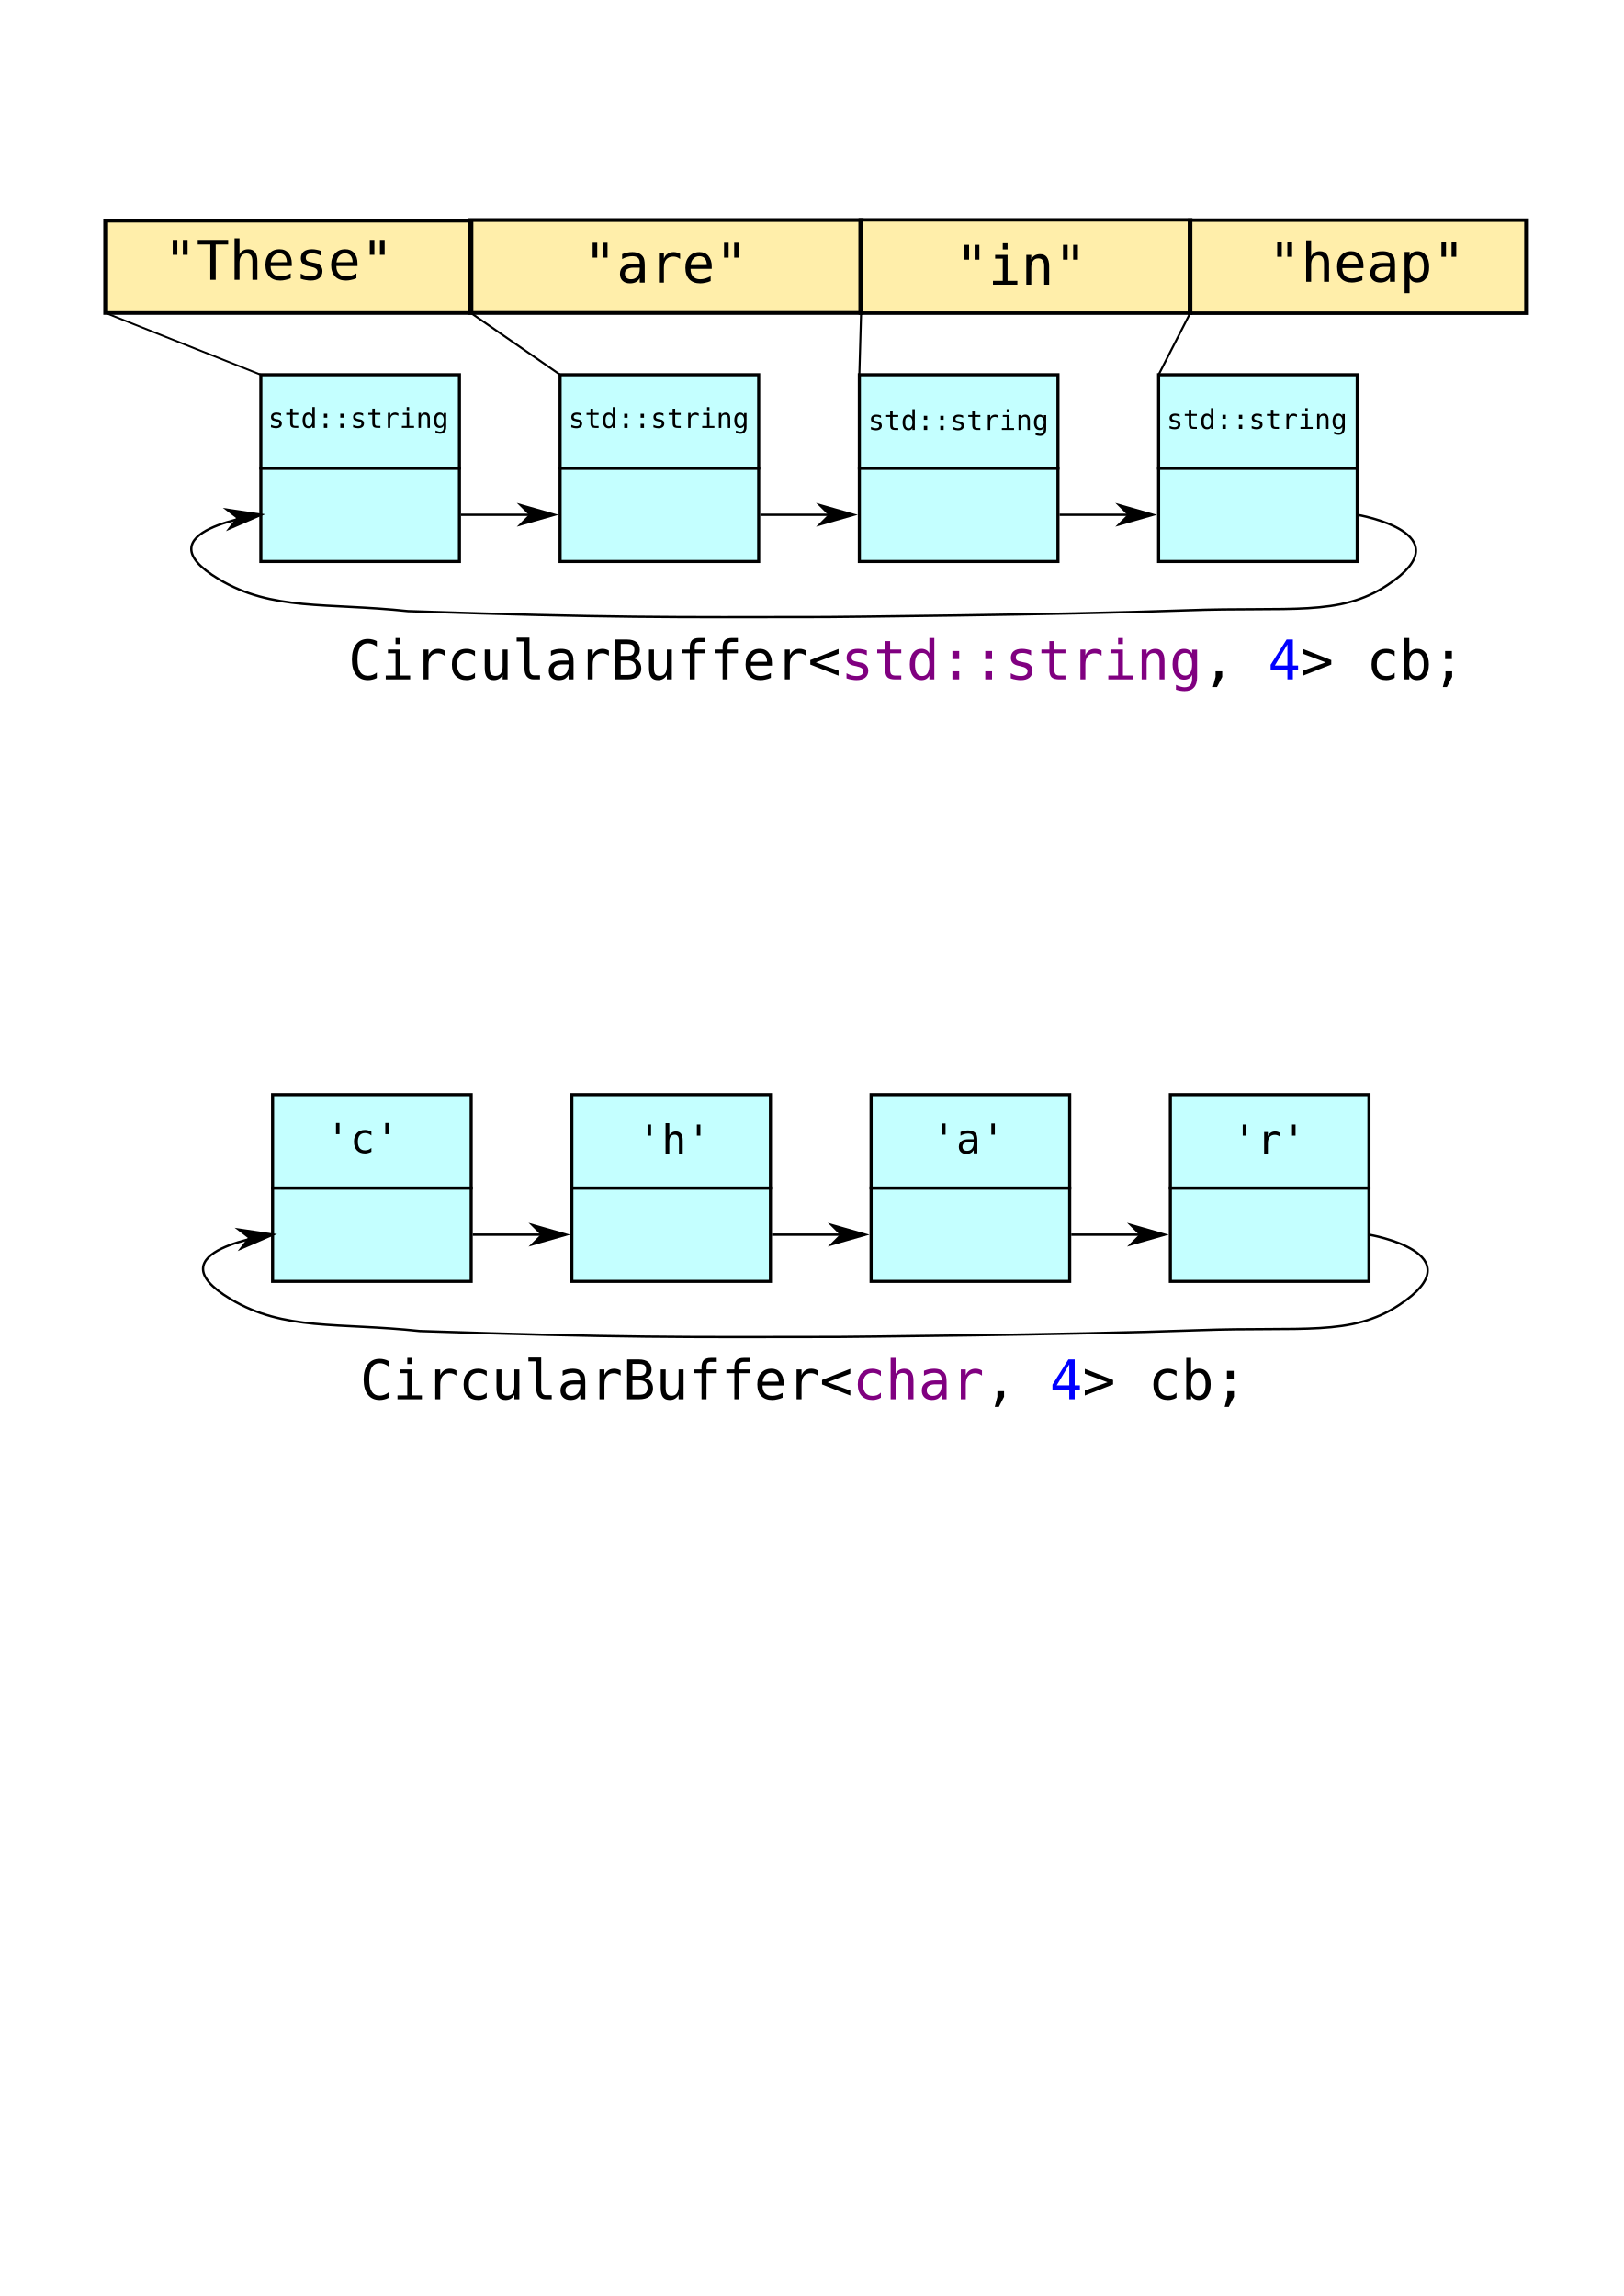
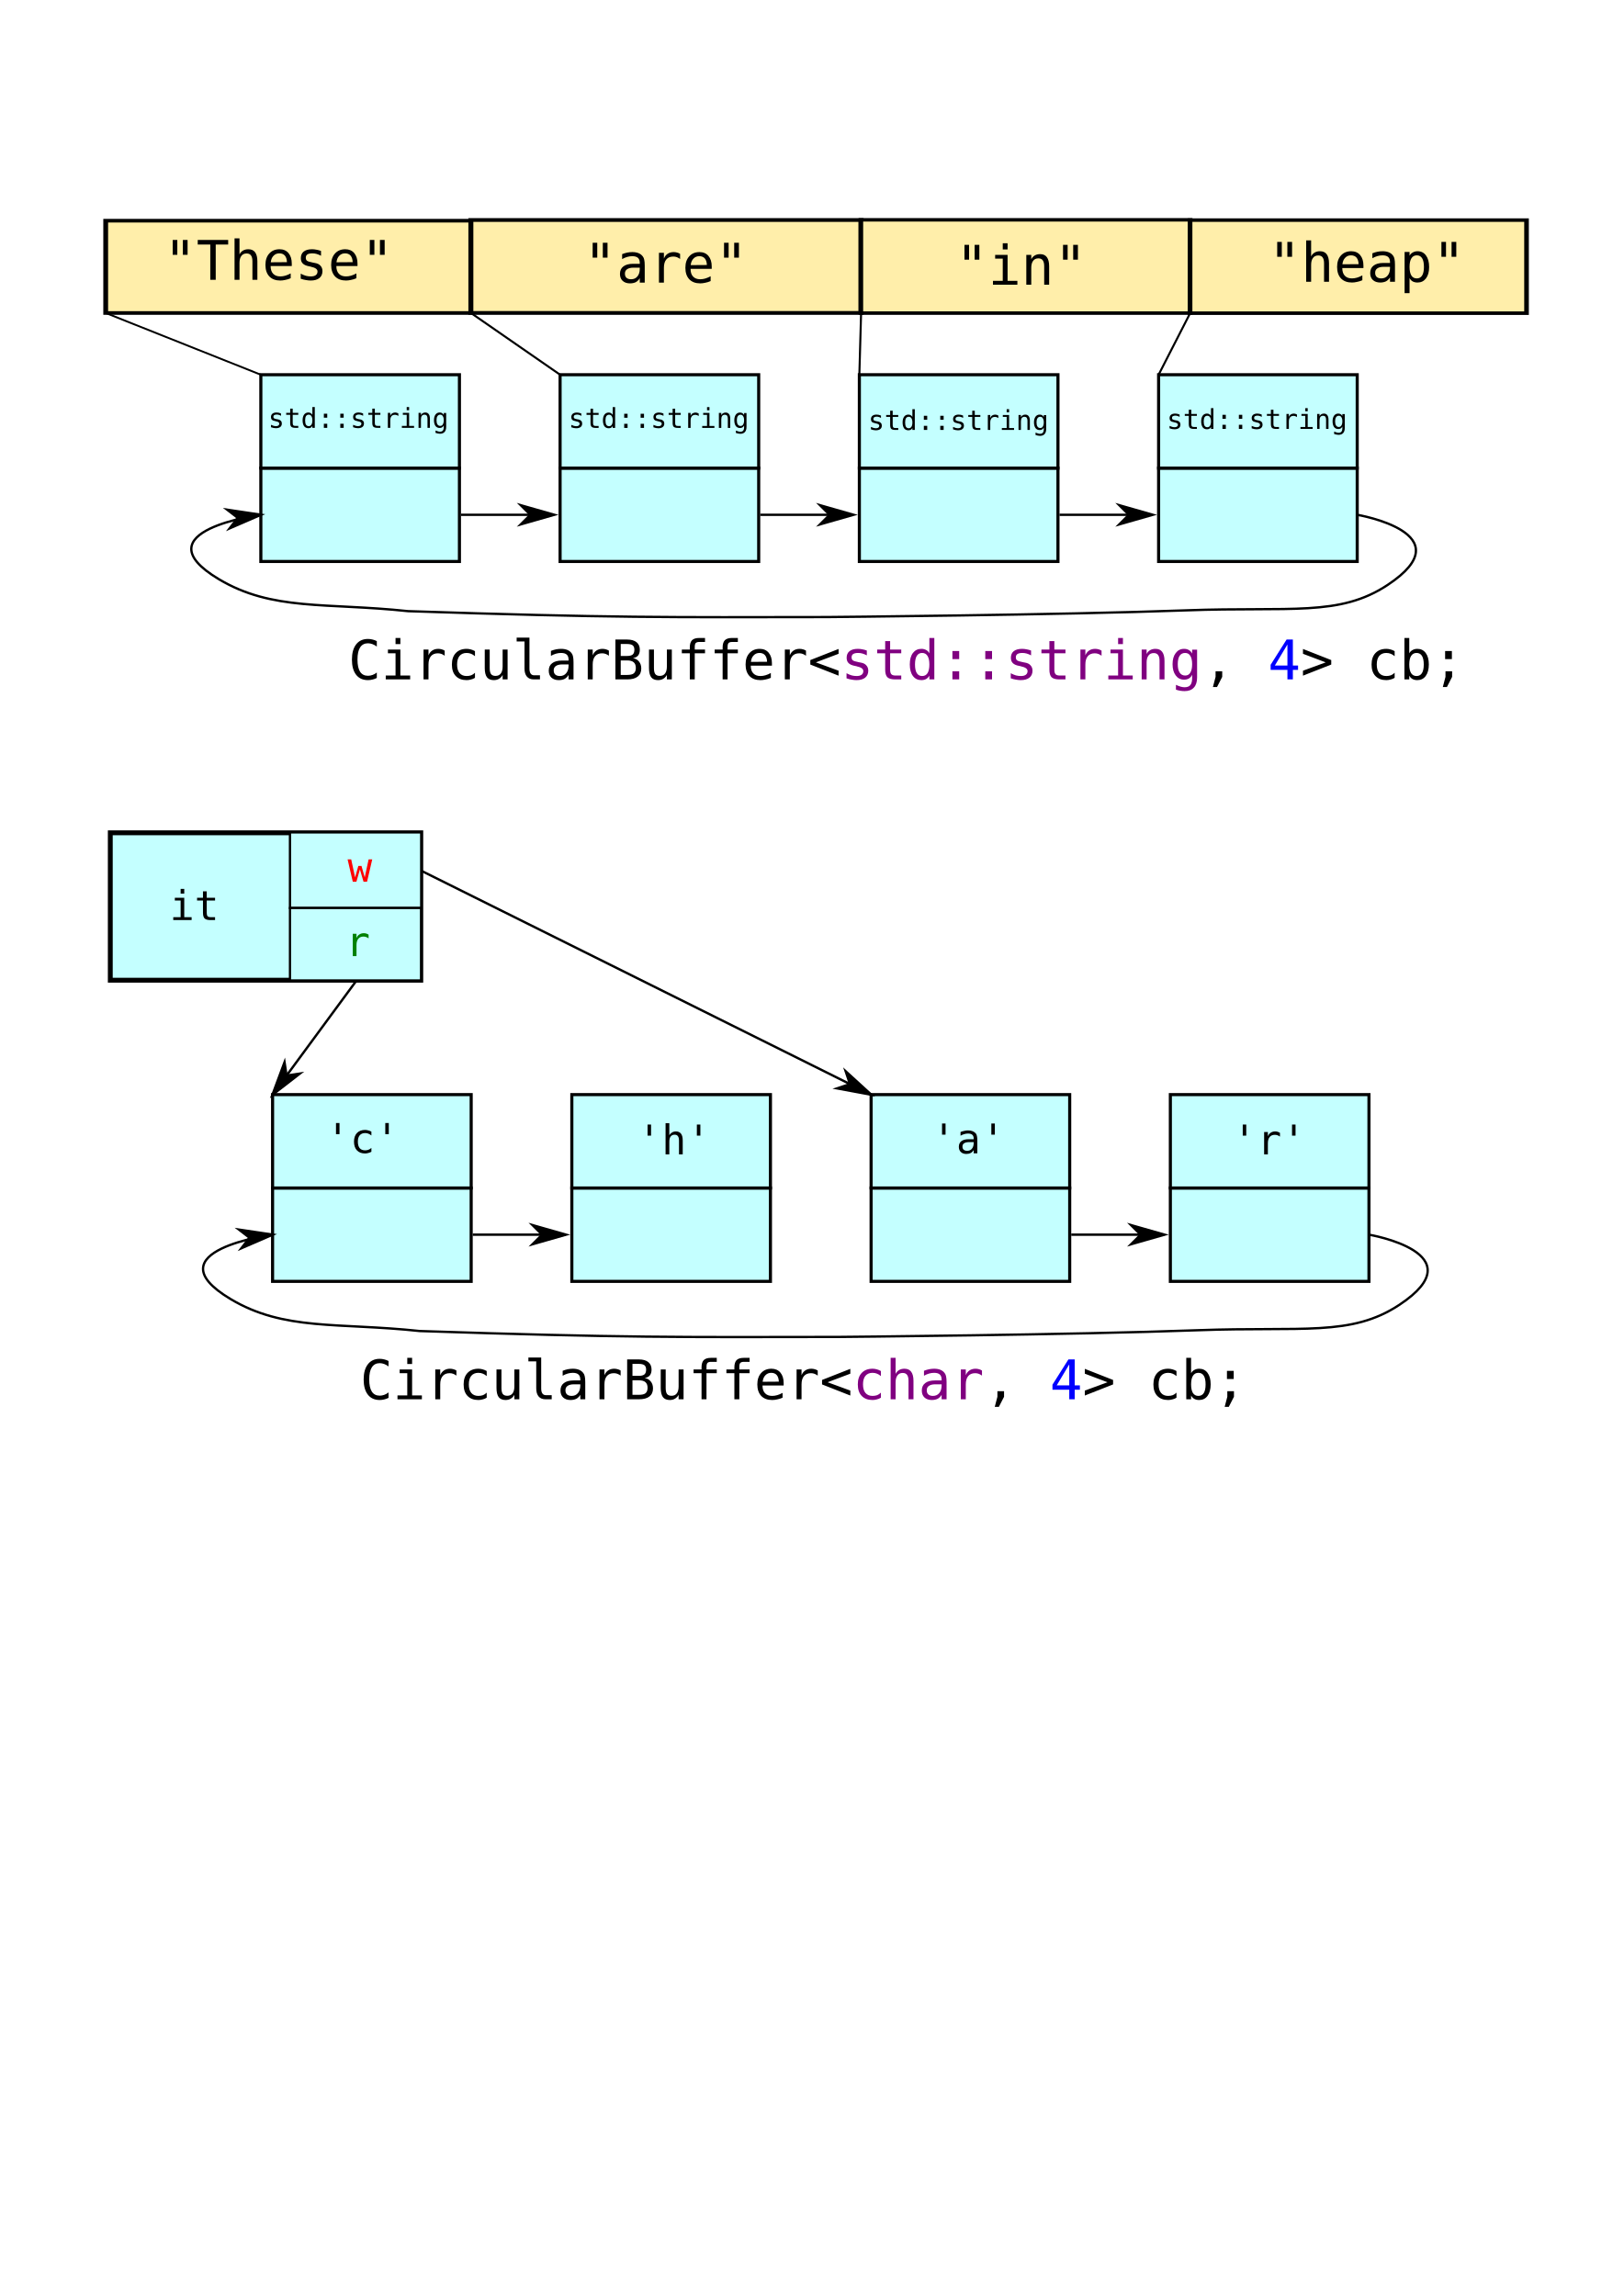
<svg xmlns="http://www.w3.org/2000/svg" width="210mm" height="297mm" viewBox="0 0 210 297" version="1.1" id="svg178">
  <defs id="defs172">
    <marker orient="auto" refY="0" refX="0" id="Arrow1Lend-4" style="overflow:visible">
      <path id="path4611-7" d="M 0,0 5,-5 -12.5,0 5,5 Z" style="fill:#000000;fill-opacity:1;fill-rule:evenodd;stroke:#000000;stroke-width:1pt;stroke-opacity:1" transform="matrix(-0.8,0,0,-0.8,-10,0)" />
    </marker>
    <marker orient="auto" refY="0" refX="0" id="Arrow1Lend-7-1" style="overflow:visible">
      <path id="path4611-0-9" d="M 0,0 5,-5 -12.5,0 5,5 Z" style="fill:#000000;fill-opacity:1;fill-rule:evenodd;stroke:#000000;stroke-width:1pt;stroke-opacity:1" transform="matrix(-0.8,0,0,-0.8,-10,0)" />
    </marker>
    <marker orient="auto" refY="0" refX="0" id="Arrow1Lend-7-3-9" style="overflow:visible">
      <path id="path4611-0-6-3" d="M 0,0 5,-5 -12.5,0 5,5 Z" style="fill:#000000;fill-opacity:1;fill-rule:evenodd;stroke:#000000;stroke-width:1pt;stroke-opacity:1" transform="matrix(-0.8,0,0,-0.8,-10,0)" />
    </marker>
    <marker style="overflow:visible" id="marker9945" refX="0" refY="0" orient="auto">
      <path transform="matrix(-0.8,0,0,-0.8,-10,0)" style="fill:#000000;fill-opacity:1;fill-rule:evenodd;stroke:#000000;stroke-width:1pt;stroke-opacity:1" d="M 0,0 5,-5 -12.5,0 5,5 Z" id="path9943" />
    </marker>
    <marker orient="auto" refY="0" refX="0" id="Arrow1Lend-4-3" style="overflow:visible">
      <path id="path4611-7-6" d="M 0,0 5,-5 -12.5,0 5,5 Z" style="fill:#000000;fill-opacity:1;fill-rule:evenodd;stroke:#000000;stroke-width:1pt;stroke-opacity:1" transform="matrix(-0.8,0,0,-0.8,-10,0)" />
    </marker>
    <marker orient="auto" refY="0" refX="0" id="Arrow1Lend-7-1-7" style="overflow:visible">
      <path id="path4611-0-9-5" d="M 0,0 5,-5 -12.5,0 5,5 Z" style="fill:#000000;fill-opacity:1;fill-rule:evenodd;stroke:#000000;stroke-width:1pt;stroke-opacity:1" transform="matrix(-0.8,0,0,-0.8,-10,0)" />
    </marker>
    <marker orient="auto" refY="0" refX="0" id="Arrow1Lend-7-3-9-3" style="overflow:visible">
      <path id="path4611-0-6-3-5" d="M 0,0 5,-5 -12.5,0 5,5 Z" style="fill:#000000;fill-opacity:1;fill-rule:evenodd;stroke:#000000;stroke-width:1pt;stroke-opacity:1" transform="matrix(-0.8,0,0,-0.8,-10,0)" />
    </marker>
    <marker style="overflow:visible" id="marker9945-6" refX="0" refY="0" orient="auto">
      <path transform="matrix(-0.8,0,0,-0.8,-10,0)" style="fill:#000000;fill-opacity:1;fill-rule:evenodd;stroke:#000000;stroke-width:1pt;stroke-opacity:1" d="M 0,0 5,-5 -12.5,0 5,5 Z" id="path9943-2" />
    </marker>
    <marker orient="auto" refY="0" refX="0" id="Arrow1Lend-4-3-3" style="overflow:visible">
      <path id="path4611-7-6-1" d="M 0,0 5,-5 -12.5,0 5,5 Z" style="fill:#000000;fill-opacity:1;fill-rule:evenodd;stroke:#000000;stroke-width:1pt;stroke-opacity:1" transform="matrix(-0.8,0,0,-0.8,-10,0)" />
    </marker>
    <marker orient="auto" refY="0" refX="0" id="Arrow1Lend-7-1-7-9" style="overflow:visible">
      <path id="path4611-0-9-5-4" d="M 0,0 5,-5 -12.5,0 5,5 Z" style="fill:#000000;fill-opacity:1;fill-rule:evenodd;stroke:#000000;stroke-width:1pt;stroke-opacity:1" transform="matrix(-0.8,0,0,-0.8,-10,0)" />
    </marker>
    <marker orient="auto" refY="0" refX="0" id="Arrow1Lend-7-3-9-3-7" style="overflow:visible">
      <path id="path4611-0-6-3-5-8" d="M 0,0 5,-5 -12.5,0 5,5 Z" style="fill:#000000;fill-opacity:1;fill-rule:evenodd;stroke:#000000;stroke-width:1pt;stroke-opacity:1" transform="matrix(-0.8,0,0,-0.8,-10,0)" />
    </marker>
    <marker orient="auto" refY="0" refX="0" id="Arrow1Lend-4-3-7" style="overflow:visible">
      <path id="path4611-7-6-6" d="M 0,0 5,-5 -12.5,0 5,5 Z" style="fill:#000000;fill-opacity:1;fill-rule:evenodd;stroke:#000000;stroke-width:1pt;stroke-opacity:1" transform="matrix(-0.8,0,0,-0.8,-10,0)" />
    </marker>
    <marker orient="auto" refY="0" refX="0" id="Arrow1Lend-7-1-7-5" style="overflow:visible">
      <path id="path4611-0-9-5-6" d="M 0,0 5,-5 -12.5,0 5,5 Z" style="fill:#000000;fill-opacity:1;fill-rule:evenodd;stroke:#000000;stroke-width:1pt;stroke-opacity:1" transform="matrix(-0.8,0,0,-0.8,-10,0)" />
    </marker>
    <marker orient="auto" refY="0" refX="0" id="Arrow1Lend-7-3-9-3-9" style="overflow:visible">
      <path id="path4611-0-6-3-5-3" d="M 0,0 5,-5 -12.5,0 5,5 Z" style="fill:#000000;fill-opacity:1;fill-rule:evenodd;stroke:#000000;stroke-width:1pt;stroke-opacity:1" transform="matrix(-0.8,0,0,-0.8,-10,0)" />
+     </marker>
+     <marker orient="auto" refY="0" refX="0" id="Arrow1Lend-7-1-7-0" style="overflow:visible">
+       <path id="path4611-0-9-5-9" d="M 0,0 5,-5 -12.5,0 5,5 Z" style="fill:#000000;fill-opacity:1;fill-rule:evenodd;stroke:#000000;stroke-width:1pt;stroke-opacity:1" transform="matrix(-0.8,0,0,-0.8,-10,0)" />
    </marker>
  </defs>
  <g id="layer1">
    <g transform="translate(16.57291,-67.3625)" id="g18545-1-2">
      <text xml:space="preserve" style="font-style:normal;font-weight:normal;font-size:10.583px;line-height:1.25;font-family:sans-serif;letter-spacing:0px;word-spacing:0px;fill:#000000;fill-opacity:1;stroke:none;stroke-width:0.265" x="112.317" y="94.11" id="text783">
        <tspan id="tspan781" x="112.317" y="103.473" style="stroke-width:0.265" />
      </text>
      <text xml:space="preserve" style="font-style:normal;font-weight:normal;font-size:10.583px;line-height:1.25;font-family:sans-serif;letter-spacing:0px;word-spacing:0px;fill:#000000;fill-opacity:1;stroke:none;stroke-width:0.265" x="110.049" y="93.732" id="text787">
        <tspan id="tspan785" x="110.049" y="103.095" style="stroke-width:0.265" />
      </text>
      <g id="g1028" transform="translate(-7.9375,12.09524)">
        <g transform="translate(-8.3224,-35.66864)" id="g18498">
          <g transform="translate(0.3779762,-14.74107)" id="g18545">
            <rect y="166.228" x="33.044" height="12.079" width="25.686" id="rect4505-5-2-8" style="fill:#c4ffff;fill-opacity:1;stroke:#000000;stroke-width:0.4;stroke-miterlimit:4;stroke-dasharray:none;stroke-dashoffset:0;stroke-opacity:1" />
            <rect y="166.228" x="110.453" height="12.079" width="25.686" id="rect4505-5-3-9-4" style="fill:#c4ffff;fill-opacity:1;stroke:#000000;stroke-width:0.4;stroke-miterlimit:4;stroke-dasharray:none;stroke-dashoffset:0;stroke-opacity:1" />
            <rect y="166.228" x="71.748" height="12.079" width="25.686" id="rect4505-5-5-1-50" style="fill:#c4ffff;fill-opacity:1;stroke:#000000;stroke-width:0.4;stroke-miterlimit:4;stroke-dasharray:none;stroke-dashoffset:0;stroke-opacity:1" />
            <path id="path4606-3" d="m 58.93,172.268 c 12.028,0 12.028,0 12.028,0" style="fill:none;stroke:#000000;stroke-width:0.304;stroke-linecap:butt;stroke-linejoin:miter;stroke-miterlimit:4;stroke-dasharray:none;stroke-opacity:1;marker-end:url(#Arrow1Lend-4)" />
            <path id="path4606-9-6" d="m 97.634,172.268 c 12.028,0 12.028,0 12.028,0" style="fill:none;stroke:#000000;stroke-width:0.304;stroke-linecap:butt;stroke-linejoin:miter;stroke-miterlimit:4;stroke-dasharray:none;stroke-opacity:1;marker-end:url(#Arrow1Lend-7-1)" />
            <path id="path4606-9-0-1" d="m 136.339,172.268 c 12.028,0 12.028,0 12.028,0" style="fill:none;stroke:#000000;stroke-width:0.304;stroke-linecap:butt;stroke-linejoin:miter;stroke-miterlimit:4;stroke-dasharray:none;stroke-opacity:1;marker-end:url(#Arrow1Lend-7-3-9)" />
            <rect y="166.228" x="149.157" height="12.079" width="25.686" id="rect4505-5-6-2-6-0" style="fill:#c4ffff;fill-opacity:1;stroke:#000000;stroke-width:0.4;stroke-miterlimit:4;stroke-dasharray:none;stroke-dashoffset:0;stroke-opacity:1" />
            <path id="path9935" d="m 174.843,172.268 c 0,0 14.041,2.374 3.939,9.071 -6.246,4.141 -12.558,2.79 -26.009,3.288 -16.421,0.608 -46.563,0.87 -46.563,0.87 -20.296,0.035 -28.01,0.111 -54.133,-0.764 -10.608,-1.135 -17.542,0.014 -24.486,-4.15 -10.407,-6.24 5.451,-8.315 5.451,-8.315" style="fill:none;stroke:#000000;stroke-width:0.3;stroke-linecap:butt;stroke-linejoin:miter;stroke-miterlimit:4;stroke-dasharray:none;stroke-opacity:1;marker-end:url(#marker9945)" />
          </g>
        </g>
        <text id="text226" y="75.787" x="52.968" style="font-style:normal;font-variant:normal;font-weight:normal;font-stretch:normal;font-size:10.583px;line-height:1.25;font-family:monospace;-inkscape-font-specification:monospace;letter-spacing:0px;word-spacing:0px;fill:#000000;fill-opacity:1;stroke:none;stroke-width:0.265" xml:space="preserve" transform="translate(-16.57291,67.3625)">
          <tspan style="font-style:normal;font-variant:normal;font-weight:normal;font-stretch:normal;font-size:7.056px;font-family:monospace;-inkscape-font-specification:monospace;stroke-width:0.265" y="75.787" x="52.968" id="tspan224">CircularBuffer&lt;<tspan id="tspan494" style="fill:#800080">std::string</tspan>, <tspan id="tspan230" style="fill:#0000ff">4</tspan>&gt; cb;</tspan>
        </text>
        <g transform="translate(-7.944424,-62.48852)" id="g587">
          <rect y="166.228" x="33.044" height="12.079" width="25.686" id="rect4505-5-2-8-2-5" style="fill:#c4ffff;fill-opacity:1;stroke:#000000;stroke-width:0.4;stroke-miterlimit:4;stroke-dasharray:none;stroke-dashoffset:0;stroke-opacity:1" />
          <rect y="166.228" x="110.453" height="12.079" width="25.686" id="rect4505-5-3-9-4-7-4" style="fill:#c4ffff;fill-opacity:1;stroke:#000000;stroke-width:0.4;stroke-miterlimit:4;stroke-dasharray:none;stroke-dashoffset:0;stroke-opacity:1" />
          <rect y="166.228" x="71.748" height="12.079" width="25.686" id="rect4505-5-5-1-50-0-7" style="fill:#c4ffff;fill-opacity:1;stroke:#000000;stroke-width:0.4;stroke-miterlimit:4;stroke-dasharray:none;stroke-dashoffset:0;stroke-opacity:1" />
          <rect y="166.228" x="149.157" height="12.079" width="25.686" id="rect4505-5-6-2-6-0-0-0" style="fill:#c4ffff;fill-opacity:1;stroke:#000000;stroke-width:0.4;stroke-miterlimit:4;stroke-dasharray:none;stroke-dashoffset:0;stroke-opacity:1" />
        </g>
        <g transform="matrix(1.313634,0,0,0.9952456,-43.71944,-83.17575)" id="g587-1">
          <rect y="167.789" x="37.114" height="11.996" width="35.961" id="rect4505-5-2-8-2-5-5" style="fill:#ffeeaa;fill-opacity:1;stroke:#000000;stroke-width:0.472;stroke-miterlimit:4;stroke-dasharray:none;stroke-dashoffset:0;stroke-opacity:1" />
          <rect y="167.699" x="73.067" height="12.079" width="38.419" id="rect4505-5-2-8-2-5-5-7" style="fill:#ffeeaa;fill-opacity:1;stroke:#000000;stroke-width:0.489;stroke-miterlimit:4;stroke-dasharray:none;stroke-dashoffset:0;stroke-opacity:1" />
          <rect y="167.676" x="111.465" height="12.124" width="32.421" id="rect4505-5-2-8-2-5-5-7-1" style="fill:#ffeeaa;fill-opacity:1;stroke:#000000;stroke-width:0.45;stroke-miterlimit:4;stroke-dasharray:none;stroke-dashoffset:0;stroke-opacity:1" />
          <rect y="167.712" x="143.876" height="12.098" width="33.126" id="rect4505-5-2-8-2-5-5-7-15" style="fill:#ffeeaa;fill-opacity:1;stroke:#000000;stroke-width:0.455;stroke-miterlimit:4;stroke-dasharray:none;stroke-dashoffset:0;stroke-opacity:1" />
          <path id="path751" d="M 52.388,187.809 37.114,179.785" style="fill:none;stroke:#000000;stroke-width:0.231px;stroke-linecap:butt;stroke-linejoin:miter;stroke-opacity:1" />
        </g>
        <path id="path753" d="M 63.804,103.74 52.264,95.747" style="fill:none;stroke:#000000;stroke-width:0.265px;stroke-linecap:butt;stroke-linejoin:miter;stroke-opacity:1" />
        <path id="path755" d="m 102.508,103.74 0.225,-7.993" style="fill:none;stroke:#000000;stroke-width:0.265px;stroke-linecap:butt;stroke-linejoin:miter;stroke-opacity:1" />
        <path id="path757" d="m 141.213,103.74 4.08,-7.97" style="fill:none;stroke:#000000;stroke-width:0.265px;stroke-linecap:butt;stroke-linejoin:miter;stroke-opacity:1" />
        <text id="text761" y="91.464" x="12.531" style="font-style:normal;font-weight:normal;font-size:10.583px;line-height:1.25;font-family:sans-serif;letter-spacing:0px;word-spacing:0px;fill:#000000;fill-opacity:1;stroke:none;stroke-width:0.265" xml:space="preserve">
          <tspan style="font-style:normal;font-variant:normal;font-weight:normal;font-stretch:normal;font-size:7.056px;font-family:monospace;-inkscape-font-specification:monospace;stroke-width:0.265" y="91.464" x="12.531" id="tspan759">"These"</tspan>
        </text>
        <text id="text761-9" y="91.826" x="66.844" style="font-style:normal;font-weight:normal;font-size:10.583px;line-height:1.25;font-family:sans-serif;letter-spacing:0px;word-spacing:0px;fill:#000000;fill-opacity:1;stroke:none;stroke-width:0.265" xml:space="preserve">
          <tspan style="font-style:normal;font-variant:normal;font-weight:normal;font-stretch:normal;font-size:7.056px;font-family:monospace;-inkscape-font-specification:monospace;stroke-width:0.265" y="91.826" x="66.844" id="tspan759-7">"are"</tspan>
        </text>
        <text id="text761-9-7" y="92.096" x="114.934" style="font-style:normal;font-weight:normal;font-size:10.583px;line-height:1.25;font-family:sans-serif;letter-spacing:0px;word-spacing:0px;fill:#000000;fill-opacity:1;stroke:none;stroke-width:0.265" xml:space="preserve">
          <tspan style="font-style:normal;font-variant:normal;font-weight:normal;font-stretch:normal;font-size:7.056px;font-family:monospace;-inkscape-font-specification:monospace;stroke-width:0.265" y="92.096" x="114.934" id="tspan759-7-6">"in"</tspan>
        </text>
        <text id="text761-9-73" y="91.718" x="155.377" style="font-style:normal;font-weight:normal;font-size:10.583px;line-height:1.25;font-family:sans-serif;letter-spacing:0px;word-spacing:0px;fill:#000000;fill-opacity:1;stroke:none;stroke-width:0.265" xml:space="preserve">
          <tspan style="font-style:normal;font-variant:normal;font-weight:normal;font-stretch:normal;font-size:7.056px;font-family:monospace;-inkscape-font-specification:monospace;stroke-width:0.265" y="91.718" x="155.377" id="tspan759-7-65">"heap"</tspan>
        </text>
        <text id="text827" y="110.607" x="26.035" style="font-style:normal;font-weight:normal;font-size:10.583px;line-height:1.25;font-family:sans-serif;letter-spacing:0px;word-spacing:0px;fill:#000000;fill-opacity:1;stroke:none;stroke-width:0.265" xml:space="preserve">
          <tspan style="font-style:normal;font-variant:normal;font-weight:normal;font-stretch:normal;font-size:3.528px;font-family:monospace;-inkscape-font-specification:monospace;stroke-width:0.265" y="110.607" x="26.035" id="tspan825">std::string</tspan>
        </text>
        <text id="text827-8" y="110.616" x="64.879" style="font-style:normal;font-weight:normal;font-size:10.583px;line-height:1.25;font-family:sans-serif;letter-spacing:0px;word-spacing:0px;fill:#000000;fill-opacity:1;stroke:none;stroke-width:0.265" xml:space="preserve">
          <tspan style="font-style:normal;font-variant:normal;font-weight:normal;font-stretch:normal;font-size:3.528px;font-family:monospace;-inkscape-font-specification:monospace;stroke-width:0.265" y="110.616" x="64.879" id="tspan825-1">std::string</tspan>
        </text>
        <text id="text827-2" y="110.883" x="103.633" style="font-style:normal;font-weight:normal;font-size:10.583px;line-height:1.25;font-family:sans-serif;letter-spacing:0px;word-spacing:0px;fill:#000000;fill-opacity:1;stroke:none;stroke-width:0.265" xml:space="preserve">
          <tspan style="font-style:normal;font-variant:normal;font-weight:normal;font-stretch:normal;font-size:3.528px;font-family:monospace;-inkscape-font-specification:monospace;stroke-width:0.265" y="110.883" x="103.633" id="tspan825-9">std::string</tspan>
        </text>
        <text id="text827-3" y="110.749" x="142.253" style="font-style:normal;font-weight:normal;font-size:10.583px;line-height:1.25;font-family:sans-serif;letter-spacing:0px;word-spacing:0px;fill:#000000;fill-opacity:1;stroke:none;stroke-width:0.265" xml:space="preserve">
          <tspan style="font-style:normal;font-variant:normal;font-weight:normal;font-stretch:normal;font-size:3.528px;font-family:monospace;-inkscape-font-specification:monospace;stroke-width:0.265" y="110.749" x="142.253" id="tspan825-90">std::string</tspan>
        </text>
      </g>
-       <g id="g18498-9" transform="translate(-14.74107,69.54761)">
-         <g id="g18545-1" transform="translate(0.3779762,-14.74107)">
-           <rect style="fill:#c4ffff;fill-opacity:1;stroke:#000000;stroke-width:0.4;stroke-miterlimit:4;stroke-dasharray:none;stroke-dashoffset:0;stroke-opacity:1" id="rect4505-5-2-8-2" width="25.686" height="12.079" x="33.044" y="166.228" />
-           <rect style="fill:#c4ffff;fill-opacity:1;stroke:#000000;stroke-width:0.4;stroke-miterlimit:4;stroke-dasharray:none;stroke-dashoffset:0;stroke-opacity:1" id="rect4505-5-3-9-4-7" width="25.686" height="12.079" x="110.453" y="166.228" />
-           <rect style="fill:#c4ffff;fill-opacity:1;stroke:#000000;stroke-width:0.4;stroke-miterlimit:4;stroke-dasharray:none;stroke-dashoffset:0;stroke-opacity:1" id="rect4505-5-5-1-50-0" width="25.686" height="12.079" x="71.748" y="166.228" />
-           <path style="fill:none;stroke:#000000;stroke-width:0.304;stroke-linecap:butt;stroke-linejoin:miter;stroke-miterlimit:4;stroke-dasharray:none;stroke-opacity:1;marker-end:url(#Arrow1Lend-4-3)" d="m 58.93,172.268 c 12.028,0 12.028,0 12.028,0" id="path4606-3-9" />
-           <path style="fill:none;stroke:#000000;stroke-width:0.304;stroke-linecap:butt;stroke-linejoin:miter;stroke-miterlimit:4;stroke-dasharray:none;stroke-opacity:1;marker-end:url(#Arrow1Lend-7-1-7)" d="m 97.634,172.268 c 12.028,0 12.028,0 12.028,0" id="path4606-9-6-3" />
-           <path style="fill:none;stroke:#000000;stroke-width:0.304;stroke-linecap:butt;stroke-linejoin:miter;stroke-miterlimit:4;stroke-dasharray:none;stroke-opacity:1;marker-end:url(#Arrow1Lend-7-3-9-3)" d="m 136.339,172.268 c 12.028,0 12.028,0 12.028,0" id="path4606-9-0-1-6" />
-           <rect style="fill:#c4ffff;fill-opacity:1;stroke:#000000;stroke-width:0.4;stroke-miterlimit:4;stroke-dasharray:none;stroke-dashoffset:0;stroke-opacity:1" id="rect4505-5-6-2-6-0-0" width="25.686" height="12.079" x="149.157" y="166.228" />
-           <path style="fill:none;stroke:#000000;stroke-width:0.3;stroke-linecap:butt;stroke-linejoin:miter;stroke-miterlimit:4;stroke-dasharray:none;stroke-opacity:1;marker-end:url(#marker9945-6)" d="m 174.843,172.268 c 0,0 14.041,2.374 3.939,9.071 -6.246,4.141 -12.558,2.79 -26.009,3.288 -16.421,0.608 -46.563,0.87 -46.563,0.87 -20.296,0.035 -28.01,0.111 -54.133,-0.764 -10.608,-1.135 -17.542,0.014 -24.486,-4.15 -10.407,-6.24 5.451,-8.315 5.451,-8.315" id="path9935-6" />
-         </g>
-       </g>
+       <rect style="fill:#c4ffff;fill-opacity:1;stroke:#000000;stroke-width:0.4;stroke-miterlimit:4;stroke-dasharray:none;stroke-dashoffset:0;stroke-opacity:1" id="rect4505-5-2-8-2" width="25.686" height="12.079" x="18.68" y="221.035" />
+       <rect style="fill:#c4ffff;fill-opacity:1;stroke:#000000;stroke-width:0.4;stroke-miterlimit:4;stroke-dasharray:none;stroke-dashoffset:0;stroke-opacity:1" id="rect4505-5-3-9-4-7" width="25.686" height="12.079" x="96.09" y="221.035" />
+       <rect style="fill:#c4ffff;fill-opacity:1;stroke:#000000;stroke-width:0.4;stroke-miterlimit:4;stroke-dasharray:none;stroke-dashoffset:0;stroke-opacity:1" id="rect4505-5-5-1-50-0" width="25.686" height="12.079" x="57.385" y="221.035" />
+       <path style="fill:none;stroke:#000000;stroke-width:0.304;stroke-linecap:butt;stroke-linejoin:miter;stroke-miterlimit:4;stroke-dasharray:none;stroke-opacity:1;marker-end:url(#Arrow1Lend-4-3)" d="m 44.566,227.074 c 12.028,0 12.028,0 12.028,0" id="path4606-3-9" />
+       <path style="fill:none;stroke:#000000;stroke-width:0.304;stroke-linecap:butt;stroke-linejoin:miter;stroke-miterlimit:4;stroke-dasharray:none;stroke-opacity:1;marker-end:url(#Arrow1Lend-7-1-7)" d="M 29.565,194.157 18.68,208.956" id="path4606-9-6-3" />
+       <path style="fill:none;stroke:#000000;stroke-width:0.304;stroke-linecap:butt;stroke-linejoin:miter;stroke-miterlimit:4;stroke-dasharray:none;stroke-opacity:1;marker-end:url(#Arrow1Lend-7-3-9-3)" d="m 121.976,227.074 c 12.028,0 12.028,0 12.028,0" id="path4606-9-0-1-6" />
+       <rect style="fill:#c4ffff;fill-opacity:1;stroke:#000000;stroke-width:0.4;stroke-miterlimit:4;stroke-dasharray:none;stroke-dashoffset:0;stroke-opacity:1" id="rect4505-5-6-2-6-0-0" width="25.686" height="12.079" x="134.794" y="221.035" />
+       <path style="fill:none;stroke:#000000;stroke-width:0.3;stroke-linecap:butt;stroke-linejoin:miter;stroke-miterlimit:4;stroke-dasharray:none;stroke-opacity:1;marker-end:url(#marker9945-6)" d="m 160.48,227.074 c 0,0 14.041,2.374 3.939,9.071 -6.246,4.141 -12.558,2.79 -26.009,3.288 -16.421,0.608 -46.563,0.87 -46.563,0.87 -20.296,0.035 -28.01,0.111 -54.133,-0.764 -10.608,-1.135 -17.542,0.014 -24.486,-4.15 -10.407,-6.24 5.451,-8.315 5.451,-8.315" id="path9935-6" />
      <text xml:space="preserve" style="font-style:normal;font-variant:normal;font-weight:normal;font-stretch:normal;font-size:10.583px;line-height:1.25;font-family:monospace;-inkscape-font-specification:monospace;letter-spacing:0px;word-spacing:0px;fill:#000000;fill-opacity:1;stroke:none;stroke-width:0.265" x="29.977" y="248.366" id="text226-2">
        <tspan id="tspan224-6" x="29.977" y="248.366" style="font-style:normal;font-variant:normal;font-weight:normal;font-stretch:normal;font-size:7.056px;font-family:monospace;-inkscape-font-specification:monospace;stroke-width:0.265">CircularBuffer&lt;<tspan style="fill:#800080;stroke-width:0.265" id="tspan228-1">char</tspan>, <tspan style="fill:#0000ff;stroke-width:0.265" id="tspan230-8">4</tspan>&gt; cb;</tspan>
      </text>
      <g id="g587-2" transform="translate(-14.3631,42.72773)">
        <rect style="fill:#c4ffff;fill-opacity:1;stroke:#000000;stroke-width:0.4;stroke-miterlimit:4;stroke-dasharray:none;stroke-dashoffset:0;stroke-opacity:1" id="rect4505-5-2-8-2-5-6" width="25.686" height="12.079" x="33.044" y="166.228" />
        <rect style="fill:#c4ffff;fill-opacity:1;stroke:#000000;stroke-width:0.4;stroke-miterlimit:4;stroke-dasharray:none;stroke-dashoffset:0;stroke-opacity:1" id="rect4505-5-3-9-4-7-4-1" width="25.686" height="12.079" x="110.453" y="166.228" />
        <rect style="fill:#c4ffff;fill-opacity:1;stroke:#000000;stroke-width:0.4;stroke-miterlimit:4;stroke-dasharray:none;stroke-dashoffset:0;stroke-opacity:1" id="rect4505-5-5-1-50-0-7-0" width="25.686" height="12.079" x="71.748" y="166.228" />
        <rect style="fill:#c4ffff;fill-opacity:1;stroke:#000000;stroke-width:0.4;stroke-miterlimit:4;stroke-dasharray:none;stroke-dashoffset:0;stroke-opacity:1" id="rect4505-5-6-2-6-0-0-0-6" width="25.686" height="12.079" x="149.157" y="166.228" />
      </g>
      <text xml:space="preserve" style="font-style:normal;font-weight:normal;font-size:10.583px;line-height:1.25;font-family:sans-serif;letter-spacing:0px;word-spacing:0px;fill:#000000;fill-opacity:1;stroke:none;stroke-width:0.265" x="25.525" y="216.491" id="text827-88">
        <tspan id="tspan825-5" x="25.525" y="216.491" style="font-style:normal;font-variant:normal;font-weight:normal;font-stretch:normal;font-size:5.292px;font-family:monospace;-inkscape-font-specification:monospace;stroke-width:0.265">'c'</tspan>
      </text>
      <text xml:space="preserve" style="font-style:normal;font-weight:normal;font-size:10.583px;line-height:1.25;font-family:sans-serif;letter-spacing:0px;word-spacing:0px;fill:#000000;fill-opacity:1;stroke:none;stroke-width:0.265" x="65.822" y="216.69" id="text827-88-0">
        <tspan id="tspan825-5-9" x="65.822" y="216.69" style="font-style:normal;font-variant:normal;font-weight:normal;font-stretch:normal;font-size:5.292px;font-family:monospace;-inkscape-font-specification:monospace;stroke-width:0.265">'h'</tspan>
      </text>
      <text xml:space="preserve" style="font-style:normal;font-weight:normal;font-size:10.583px;line-height:1.25;font-family:sans-serif;letter-spacing:0px;word-spacing:0px;fill:#000000;fill-opacity:1;stroke:none;stroke-width:0.265" x="103.908" y="216.556" id="text827-88-6">
        <tspan id="tspan825-5-3" x="103.908" y="216.556" style="font-style:normal;font-variant:normal;font-weight:normal;font-stretch:normal;font-size:5.292px;font-family:monospace;-inkscape-font-specification:monospace;stroke-width:0.265">'a'</tspan>
      </text>
      <text xml:space="preserve" style="font-style:normal;font-weight:normal;font-size:10.583px;line-height:1.25;font-family:sans-serif;letter-spacing:0px;word-spacing:0px;fill:#000000;fill-opacity:1;stroke:none;stroke-width:0.265" x="142.795" y="216.69" id="text827-88-8">
        <tspan id="tspan825-5-5" x="142.795" y="216.69" style="font-style:normal;font-variant:normal;font-weight:normal;font-stretch:normal;font-size:5.292px;font-family:monospace;-inkscape-font-specification:monospace;stroke-width:0.265">'r'</tspan>
      </text>
+       <g id="g282" transform="translate(-19.77794,5.87993)">
+         <g id="g325">
+           <rect style="fill:#c4ffff;fill-opacity:1;stroke:#000000;stroke-width:0.628;stroke-miterlimit:4;stroke-dasharray:none;stroke-dashoffset:0;stroke-opacity:1" id="rect4505-5-6-2-6-0-0-3" width="40.157" height="19.067" x="17.47" y="169.21" />
+           <text xml:space="preserve" style="font-style:normal;font-weight:normal;font-size:10.583px;line-height:1.25;font-family:sans-serif;letter-spacing:0px;word-spacing:0px;fill:#000000;fill-opacity:1;stroke:none;stroke-width:0.265" x="25.16" y="180.502" id="text827-88-67">
+             <tspan id="tspan825-5-53" x="25.16" y="180.502" style="font-style:normal;font-variant:normal;font-weight:normal;font-stretch:normal;font-size:5.292px;font-family:monospace;-inkscape-font-specification:monospace;stroke-width:0.265">it</tspan>
+           </text>
+           <rect style="fill:#c4ffff;fill-opacity:1;stroke:#000000;stroke-width:0.293;stroke-miterlimit:4;stroke-dasharray:none;stroke-dashoffset:0;stroke-opacity:1" id="rect4505-5-2-8-2-56" width="16.973" height="9.781" x="40.708" y="169.157" />
+           <rect style="fill:#c4ffff;fill-opacity:1;stroke:#000000;stroke-width:0.286;stroke-miterlimit:4;stroke-dasharray:none;stroke-dashoffset:0;stroke-opacity:1" id="rect4505-5-2-8-2-2" width="16.949" height="9.369" x="40.708" y="178.938" />
+           <text xml:space="preserve" style="font-style:normal;font-weight:normal;font-size:10.583px;line-height:1.25;font-family:sans-serif;letter-spacing:0px;word-spacing:0px;fill:#000000;fill-opacity:1;stroke:none;stroke-width:0.265" x="48.159" y="175.542" id="text827-88-67-9">
+             <tspan id="tspan825-5-53-1" x="48.159" y="175.542" style="font-style:normal;font-variant:normal;font-weight:normal;font-stretch:normal;font-size:5.292px;font-family:monospace;-inkscape-font-specification:monospace;stroke-width:0.265;fill:#ff0000">w</tspan>
+           </text>
+           <text xml:space="preserve" style="font-style:normal;font-weight:normal;font-size:10.583px;line-height:1.25;font-family:sans-serif;letter-spacing:0px;word-spacing:0px;fill:#000000;fill-opacity:1;stroke:none;stroke-width:0.265" x="47.891" y="185.164" id="text827-88-67-2">
+             <tspan x="47.891" y="185.164" style="font-style:normal;font-variant:normal;font-weight:normal;font-stretch:normal;font-size:5.292px;font-family:monospace;-inkscape-font-specification:monospace;stroke-width:0.265;fill:#008000" id="tspan269">r</tspan>
+           </text>
+         </g>
+       </g>
+       <path style="fill:none;stroke:#000000;stroke-width:0.304;stroke-linecap:butt;stroke-linejoin:miter;stroke-miterlimit:4;stroke-dasharray:none;stroke-opacity:1;marker-end:url(#Arrow1Lend-7-1-7-0)" d="M 37.984,180.035 96.09,208.956" id="path4606-9-6-3-3" />
    </g>
  </g>
</svg>
